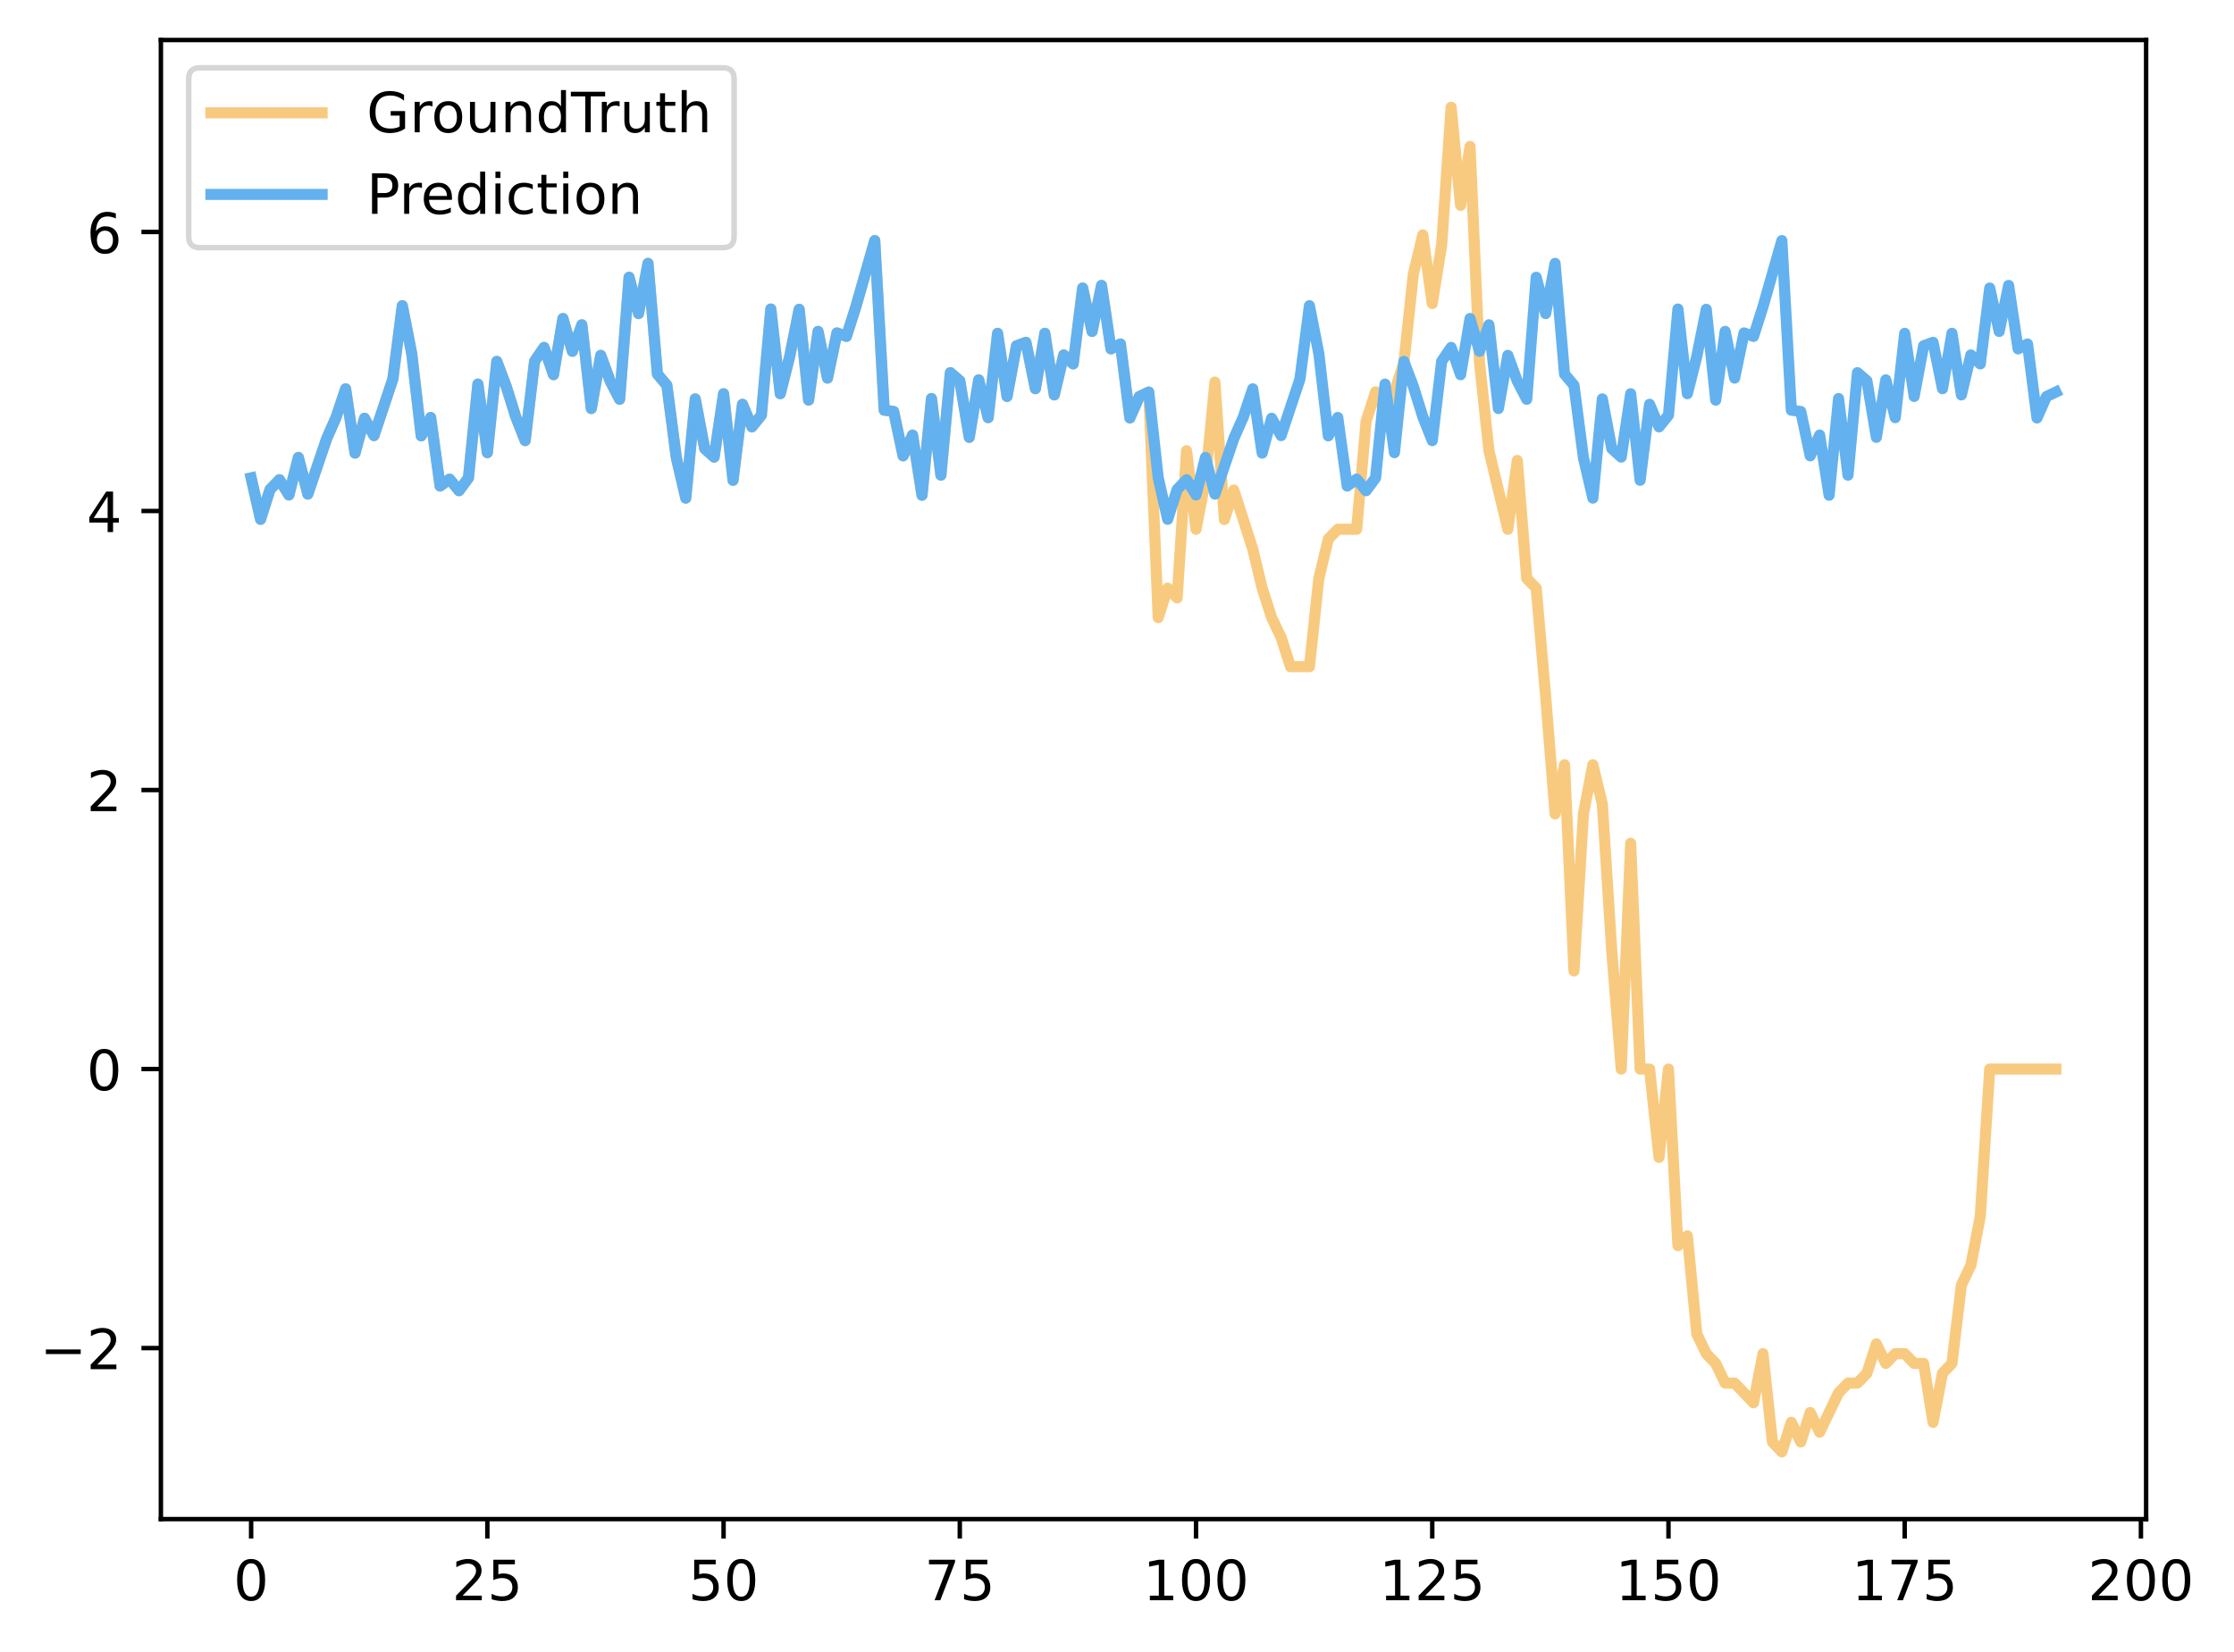
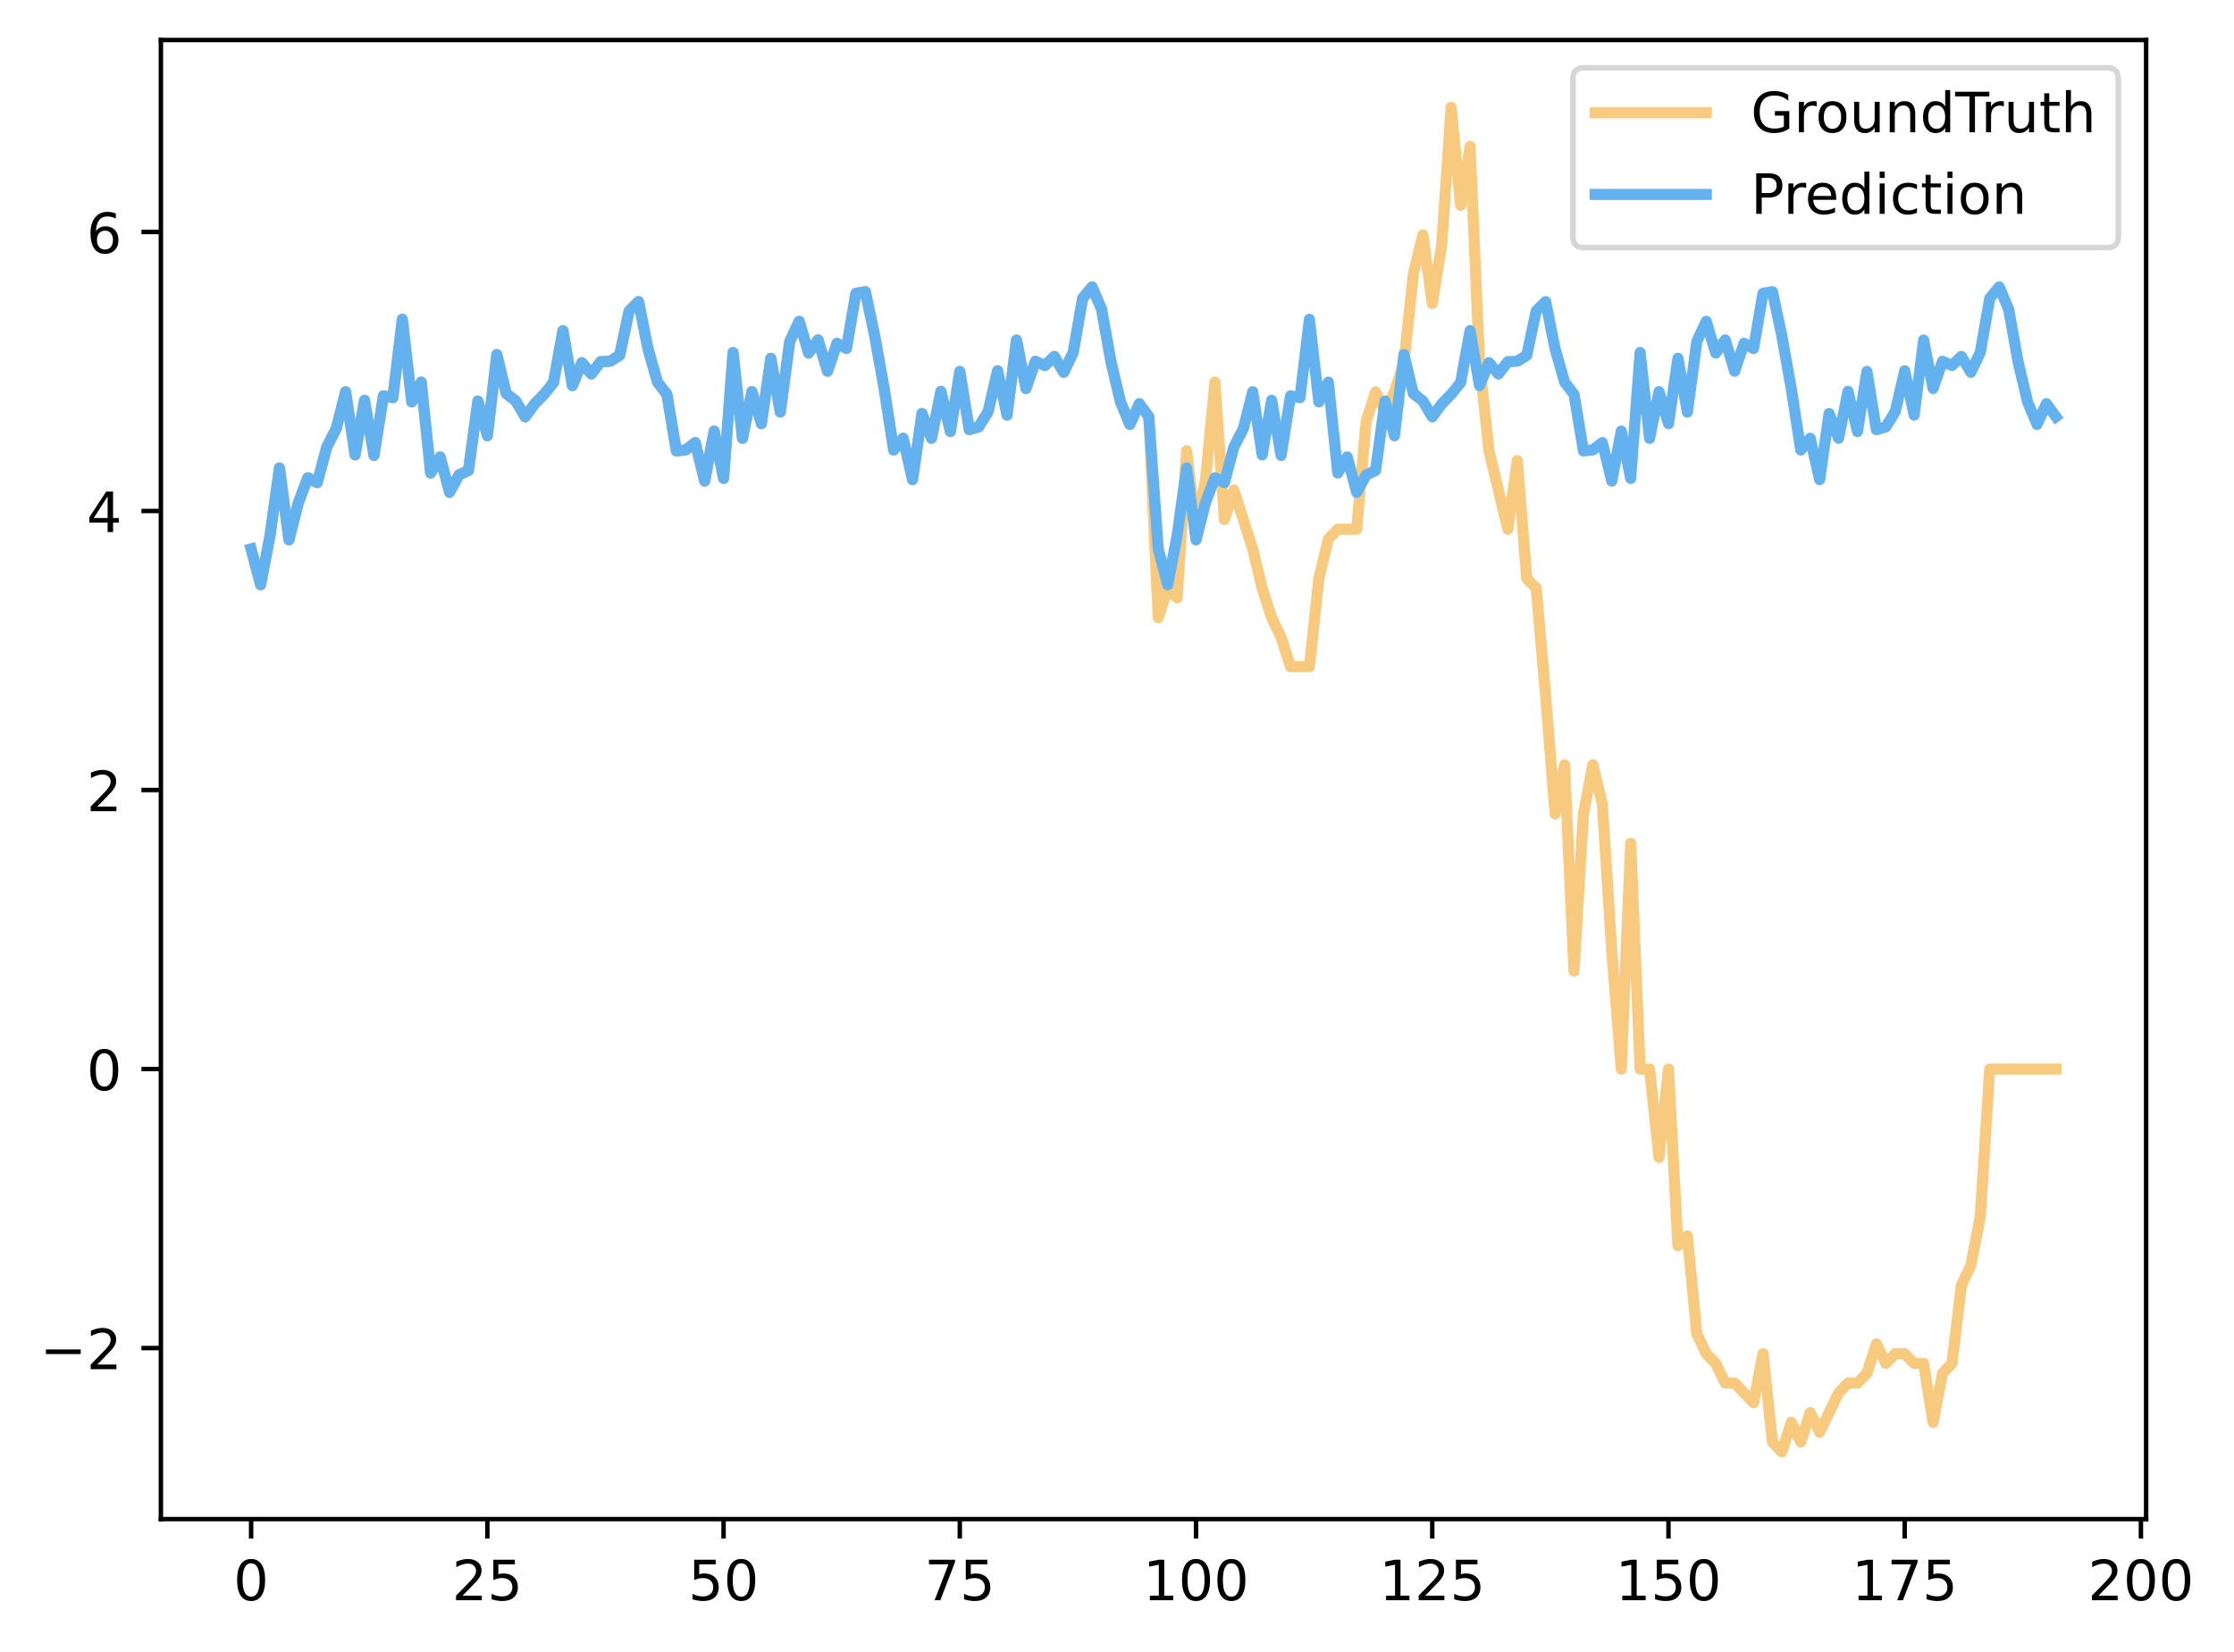
<svg xmlns="http://www.w3.org/2000/svg" xmlns:xlink="http://www.w3.org/1999/xlink" width="401.871pt" height="297.19pt" viewBox="0 0 401.871 297.19" version="1.1">
  <defs>
    <style type="text/css">*{stroke-linejoin: round; stroke-linecap: butt}</style>
  </defs>
  <g id="figure_1">
    <g id="patch_1">
      <path d="M 0 297.19  L 401.871 297.19  L 401.871 0  L 0 0  z " style="fill: #ffffff" />
    </g>
    <g id="axes_1">
      <g id="patch_2">
        <path d="M 28.942 273.312  L 386.062 273.312  L 386.062 7.2  L 28.942 7.2  z " style="fill: #ffffff" />
      </g>
      <g id="matplotlib.axis_1">
        <g id="xtick_1">
          <g id="line2d_1">
            <defs>
-               <path id="m6f497cab72" d="M 0 0  L 0 3.5  " style="stroke: #000000; stroke-width: 0.8" />
+               <path id="m00655c5b03" d="M 0 0  L 0 3.5  " style="stroke: #000000; stroke-width: 0.8" />
            </defs>
            <g>
-               <use xlink:href="#m6f497cab72" x="45.175" y="273.312" style="stroke: #000000; stroke-width: 0.8" />
+               <use xlink:href="#m00655c5b03" x="45.175" y="273.312" style="stroke: #000000; stroke-width: 0.8" />
            </g>
          </g>
          <g id="text_1">
            <g transform="translate(41.99367 287.9104) scale(0.1 -0.1)">
              <defs>
                <path id="DejaVuSans-30" d="M 2034 4250  Q 1547 4250 1301 3770  Q 1056 3291 1056 2328  Q 1056 1369 1301 889  Q 1547 409 2034 409  Q 2525 409 2770 889  Q 3016 1369 3016 2328  Q 3016 3291 2770 3770  Q 2525 4250 2034 4250  z M 2034 4750  Q 2819 4750 3233 4129  Q 3647 3509 3647 2328  Q 3647 1150 3233 529  Q 2819 -91 2034 -91  Q 1250 -91 836 529  Q 422 1150 422 2328  Q 422 3509 836 4129  Q 1250 4750 2034 4750  z " transform="scale(0.015625)" />
              </defs>
              <use xlink:href="#DejaVuSans-30" />
            </g>
          </g>
        </g>
        <g id="xtick_2">
          <g id="line2d_2">
            <g>
-               <use xlink:href="#m6f497cab72" x="87.669" y="273.312" style="stroke: #000000; stroke-width: 0.8" />
+               <use xlink:href="#m00655c5b03" x="87.669" y="273.312" style="stroke: #000000; stroke-width: 0.8" />
            </g>
          </g>
          <g id="text_2">
            <g transform="translate(81.30647 287.9104) scale(0.1 -0.1)">
              <defs>
                <path id="DejaVuSans-32" d="M 1228 531  L 3431 531  L 3431 0  L 469 0  L 469 531  Q 828 903 1448 1529  Q 2069 2156 2228 2338  Q 2531 2678 2651 2914  Q 2772 3150 2772 3378  Q 2772 3750 2511 3984  Q 2250 4219 1831 4219  Q 1534 4219 1204 4116  Q 875 4013 500 3803  L 500 4441  Q 881 4594 1212 4672  Q 1544 4750 1819 4750  Q 2544 4750 2975 4387  Q 3406 4025 3406 3419  Q 3406 3131 3298 2873  Q 3191 2616 2906 2266  Q 2828 2175 2409 1742  Q 1991 1309 1228 531  z " transform="scale(0.015625)" />
                <path id="DejaVuSans-35" d="M 691 4666  L 3169 4666  L 3169 4134  L 1269 4134  L 1269 2991  Q 1406 3038 1543 3061  Q 1681 3084 1819 3084  Q 2600 3084 3056 2656  Q 3513 2228 3513 1497  Q 3513 744 3044 326  Q 2575 -91 1722 -91  Q 1428 -91 1123 -41  Q 819 9 494 109  L 494 744  Q 775 591 1075 516  Q 1375 441 1709 441  Q 2250 441 2565 725  Q 2881 1009 2881 1497  Q 2881 1984 2565 2268  Q 2250 2553 1709 2553  Q 1456 2553 1204 2497  Q 953 2441 691 2322  L 691 4666  z " transform="scale(0.015625)" />
              </defs>
              <use xlink:href="#DejaVuSans-32" />
              <use xlink:href="#DejaVuSans-35" x="63.623" />
            </g>
          </g>
        </g>
        <g id="xtick_3">
          <g id="line2d_3">
            <g>
-               <use xlink:href="#m6f497cab72" x="130.163" y="273.312" style="stroke: #000000; stroke-width: 0.8" />
+               <use xlink:href="#m00655c5b03" x="130.163" y="273.312" style="stroke: #000000; stroke-width: 0.8" />
            </g>
          </g>
          <g id="text_3">
            <g transform="translate(123.8005 287.9104) scale(0.1 -0.1)">
              <use xlink:href="#DejaVuSans-35" />
              <use xlink:href="#DejaVuSans-30" x="63.623" />
            </g>
          </g>
        </g>
        <g id="xtick_4">
          <g id="line2d_4">
            <g>
-               <use xlink:href="#m6f497cab72" x="172.657" y="273.312" style="stroke: #000000; stroke-width: 0.8" />
+               <use xlink:href="#m00655c5b03" x="172.657" y="273.312" style="stroke: #000000; stroke-width: 0.8" />
            </g>
          </g>
          <g id="text_4">
            <g transform="translate(166.2946 287.9104) scale(0.1 -0.1)">
              <defs>
                <path id="DejaVuSans-37" d="M 525 4666  L 3525 4666  L 3525 4397  L 1831 0  L 1172 0  L 2766 4134  L 525 4134  L 525 4666  z " transform="scale(0.015625)" />
              </defs>
              <use xlink:href="#DejaVuSans-37" />
              <use xlink:href="#DejaVuSans-35" x="63.623" />
            </g>
          </g>
        </g>
        <g id="xtick_5">
          <g id="line2d_5">
            <g>
-               <use xlink:href="#m6f497cab72" x="215.151" y="273.312" style="stroke: #000000; stroke-width: 0.8" />
+               <use xlink:href="#m00655c5b03" x="215.151" y="273.312" style="stroke: #000000; stroke-width: 0.8" />
            </g>
          </g>
          <g id="text_5">
            <g transform="translate(205.6074 287.9104) scale(0.1 -0.1)">
              <defs>
                <path id="DejaVuSans-31" d="M 794 531  L 1825 531  L 1825 4091  L 703 3866  L 703 4441  L 1819 4666  L 2450 4666  L 2450 531  L 3481 531  L 3481 0  L 794 0  L 794 531  z " transform="scale(0.015625)" />
              </defs>
              <use xlink:href="#DejaVuSans-31" />
              <use xlink:href="#DejaVuSans-30" x="63.623" />
              <use xlink:href="#DejaVuSans-30" x="127.246" />
            </g>
          </g>
        </g>
        <g id="xtick_6">
          <g id="line2d_6">
            <g>
-               <use xlink:href="#m6f497cab72" x="257.645" y="273.312" style="stroke: #000000; stroke-width: 0.8" />
+               <use xlink:href="#m00655c5b03" x="257.645" y="273.312" style="stroke: #000000; stroke-width: 0.8" />
            </g>
          </g>
          <g id="text_6">
            <g transform="translate(248.1014 287.9104) scale(0.1 -0.1)">
              <use xlink:href="#DejaVuSans-31" />
              <use xlink:href="#DejaVuSans-32" x="63.623" />
              <use xlink:href="#DejaVuSans-35" x="127.246" />
            </g>
          </g>
        </g>
        <g id="xtick_7">
          <g id="line2d_7">
            <g>
-               <use xlink:href="#m6f497cab72" x="300.139" y="273.312" style="stroke: #000000; stroke-width: 0.8" />
+               <use xlink:href="#m00655c5b03" x="300.139" y="273.312" style="stroke: #000000; stroke-width: 0.8" />
            </g>
          </g>
          <g id="text_7">
            <g transform="translate(290.5955 287.9104) scale(0.1 -0.1)">
              <use xlink:href="#DejaVuSans-31" />
              <use xlink:href="#DejaVuSans-35" x="63.623" />
              <use xlink:href="#DejaVuSans-30" x="127.246" />
            </g>
          </g>
        </g>
        <g id="xtick_8">
          <g id="line2d_8">
            <g>
-               <use xlink:href="#m6f497cab72" x="342.633" y="273.312" style="stroke: #000000; stroke-width: 0.8" />
+               <use xlink:href="#m00655c5b03" x="342.633" y="273.312" style="stroke: #000000; stroke-width: 0.8" />
            </g>
          </g>
          <g id="text_8">
            <g transform="translate(333.0895 287.9104) scale(0.1 -0.1)">
              <use xlink:href="#DejaVuSans-31" />
              <use xlink:href="#DejaVuSans-37" x="63.623" />
              <use xlink:href="#DejaVuSans-35" x="127.246" />
            </g>
          </g>
        </g>
        <g id="xtick_9">
          <g id="line2d_9">
            <g>
-               <use xlink:href="#m6f497cab72" x="385.127" y="273.312" style="stroke: #000000; stroke-width: 0.8" />
+               <use xlink:href="#m00655c5b03" x="385.127" y="273.312" style="stroke: #000000; stroke-width: 0.8" />
            </g>
          </g>
          <g id="text_9">
            <g transform="translate(375.5836 287.9104) scale(0.1 -0.1)">
              <use xlink:href="#DejaVuSans-32" />
              <use xlink:href="#DejaVuSans-30" x="63.623" />
              <use xlink:href="#DejaVuSans-30" x="127.246" />
            </g>
          </g>
        </g>
      </g>
      <g id="matplotlib.axis_2">
        <g id="ytick_1">
          <g id="line2d_10">
            <defs>
-               <path id="m48ace18fbe" d="M 0 0  L -3.5 0  " style="stroke: #000000; stroke-width: 0.8" />
+               <path id="m50c1788813" d="M 0 0  L -3.5 0  " style="stroke: #000000; stroke-width: 0.8" />
            </defs>
            <g>
-               <use xlink:href="#m48ace18fbe" x="28.942" y="242.541" style="stroke: #000000; stroke-width: 0.8" />
+               <use xlink:href="#m50c1788813" x="28.942" y="242.541" style="stroke: #000000; stroke-width: 0.8" />
            </g>
          </g>
          <g id="text_10">
            <g transform="translate(7.2 246.3404) scale(0.1 -0.1)">
              <defs>
                <path id="DejaVuSans-2212" d="M 678 2272  L 4684 2272  L 4684 1741  L 678 1741  L 678 2272  z " transform="scale(0.015625)" />
              </defs>
              <use xlink:href="#DejaVuSans-2212" />
              <use xlink:href="#DejaVuSans-32" x="83.789" />
            </g>
          </g>
        </g>
        <g id="ytick_2">
          <g id="line2d_11">
            <g>
-               <use xlink:href="#m48ace18fbe" x="28.942" y="192.34" style="stroke: #000000; stroke-width: 0.8" />
+               <use xlink:href="#m50c1788813" x="28.942" y="192.34" style="stroke: #000000; stroke-width: 0.8" />
            </g>
          </g>
          <g id="text_11">
            <g transform="translate(15.57969 196.1391) scale(0.1 -0.1)">
              <use xlink:href="#DejaVuSans-30" />
            </g>
          </g>
        </g>
        <g id="ytick_3">
          <g id="line2d_12">
            <g>
-               <use xlink:href="#m48ace18fbe" x="28.942" y="142.139" style="stroke: #000000; stroke-width: 0.8" />
+               <use xlink:href="#m50c1788813" x="28.942" y="142.139" style="stroke: #000000; stroke-width: 0.8" />
            </g>
          </g>
          <g id="text_12">
            <g transform="translate(15.57969 145.9378) scale(0.1 -0.1)">
              <use xlink:href="#DejaVuSans-32" />
            </g>
          </g>
        </g>
        <g id="ytick_4">
          <g id="line2d_13">
            <g>
-               <use xlink:href="#m48ace18fbe" x="28.942" y="91.937" style="stroke: #000000; stroke-width: 0.8" />
+               <use xlink:href="#m50c1788813" x="28.942" y="91.937" style="stroke: #000000; stroke-width: 0.8" />
            </g>
          </g>
          <g id="text_13">
            <g transform="translate(15.57969 95.73647) scale(0.1 -0.1)">
              <defs>
                <path id="DejaVuSans-34" d="M 2419 4116  L 825 1625  L 2419 1625  L 2419 4116  z M 2253 4666  L 3047 4666  L 3047 1625  L 3713 1625  L 3713 1100  L 3047 1100  L 3047 0  L 2419 0  L 2419 1100  L 313 1100  L 313 1709  L 2253 4666  z " transform="scale(0.015625)" />
              </defs>
              <use xlink:href="#DejaVuSans-34" />
            </g>
          </g>
        </g>
        <g id="ytick_5">
          <g id="line2d_14">
            <g>
-               <use xlink:href="#m48ace18fbe" x="28.942" y="41.736" style="stroke: #000000; stroke-width: 0.8" />
+               <use xlink:href="#m50c1788813" x="28.942" y="41.736" style="stroke: #000000; stroke-width: 0.8" />
            </g>
          </g>
          <g id="text_14">
            <g transform="translate(15.57969 45.53518) scale(0.1 -0.1)">
              <defs>
                <path id="DejaVuSans-36" d="M 2113 2584  Q 1688 2584 1439 2293  Q 1191 2003 1191 1497  Q 1191 994 1439 701  Q 1688 409 2113 409  Q 2538 409 2786 701  Q 3034 994 3034 1497  Q 3034 2003 2786 2293  Q 2538 2584 2113 2584  z M 3366 4563  L 3366 3988  Q 3128 4100 2886 4159  Q 2644 4219 2406 4219  Q 1781 4219 1451 3797  Q 1122 3375 1075 2522  Q 1259 2794 1537 2939  Q 1816 3084 2150 3084  Q 2853 3084 3261 2657  Q 3669 2231 3669 1497  Q 3669 778 3244 343  Q 2819 -91 2113 -91  Q 1303 -91 875 529  Q 447 1150 447 2328  Q 447 3434 972 4092  Q 1497 4750 2381 4750  Q 2619 4750 2861 4703  Q 3103 4656 3366 4563  z " transform="scale(0.015625)" />
              </defs>
              <use xlink:href="#DejaVuSans-36" />
            </g>
          </g>
        </g>
      </g>
      <g id="line2d_15">
-         <path d="M 45.175 85.984  L 46.875 93.432  L 48.574 88.067  L 50.274 86.309  L 51.974 89.051  L 53.674 82.302  L 55.373 88.894  L 58.773 78.898  L 60.473 75.047  L 62.173 69.959  L 63.872 81.52  L 65.572 75.253  L 67.272 78.37  L 70.671 68.189  L 72.371 54.999  L 74.071 63.651  L 75.771 78.418  L 77.47 75.112  L 79.17 87.442  L 80.87 86.198  L 82.57 88.283  L 84.269 85.979  L 85.969 69.108  L 87.669 81.441  L 89.369 65.023  L 91.068 69.533  L 92.768 74.969  L 94.468 79.273  L 96.168 64.995  L 97.868 62.512  L 99.567 67.415  L 101.267 57.305  L 102.967 63.208  L 104.667 58.437  L 106.366 73.499  L 108.066 63.939  L 109.766 68.564  L 111.466 71.837  L 113.165 49.886  L 114.865 56.415  L 116.565 47.388  L 118.265 67.304  L 119.964 69.325  L 121.664 82.352  L 123.364 89.619  L 125.064 71.769  L 126.763 80.703  L 128.463 82.237  L 130.163 70.846  L 131.863 86.411  L 133.563 72.746  L 135.262 76.8  L 136.962 74.695  L 138.662 55.6  L 140.362 70.83  L 142.061 64.11  L 143.761 55.65  L 145.461 71.987  L 147.161 59.626  L 148.86 68.025  L 150.56 59.9  L 152.26 60.527  L 153.96 55.191  L 157.359 43.287  L 159.059 73.795  L 160.759 74.032  L 162.458 82.013  L 164.158 78.278  L 165.858 89.097  L 167.558 71.707  L 169.258 85.485  L 170.957 67.055  L 172.657 68.517  L 174.357 78.684  L 176.057 68.344  L 177.756 75.144  L 179.456 59.974  L 181.156 71.322  L 182.856 62.22  L 184.555 61.594  L 186.255 69.93  L 187.955 59.971  L 189.655 71.05  L 191.354 63.862  L 193.054 65.472  L 194.754 51.825  L 196.454 59.632  L 198.153 51.356  L 199.853 62.769  L 201.553 61.892  L 203.253 75.199  L 204.953 71.351  L 206.652 70.541  L 208.352 111.114  L 210.052 105.818  L 211.752 107.575  L 213.451 81.094  L 215.151 95.225  L 216.851 86.39  L 218.551 68.744  L 220.25 93.468  L 221.95 88.172  L 225.35 98.765  L 227.049 105.818  L 228.749 111.114  L 230.449 114.653  L 232.149 119.95  L 235.548 119.95  L 237.248 104.061  L 238.948 96.982  L 240.648 95.225  L 244.047 95.225  L 245.747 75.798  L 247.447 70.501  L 249.146 74.041  L 250.846 70.501  L 252.546 65.205  L 254.246 49.316  L 255.945 42.263  L 257.645 54.613  L 259.345 44.02  L 261.045 19.296  L 262.744 36.942  L 264.444 26.349  L 266.144 65.205  L 267.844 81.094  L 271.243 95.225  L 272.943 82.851  L 274.643 104.061  L 276.343 105.818  L 278.042 125.246  L 279.742 146.431  L 281.442 137.595  L 283.142 174.694  L 284.841 146.431  L 286.541 137.595  L 288.241 144.674  L 289.941 171.155  L 291.64 192.34  L 293.34 151.727  L 295.04 192.34  L 296.74 192.34  L 298.439 208.229  L 300.139 192.34  L 301.839 224.117  L 303.539 222.36  L 305.239 240.006  L 306.938 243.545  L 308.638 245.302  L 310.338 248.841  L 312.038 248.841  L 315.437 252.381  L 317.137 243.545  L 318.837 259.434  L 320.536 261.216  L 322.236 255.895  L 323.936 259.434  L 325.636 254.138  L 327.335 257.677  L 330.735 250.598  L 332.435 248.841  L 334.134 248.841  L 335.834 247.084  L 337.534 241.788  L 339.234 245.302  L 340.934 243.545  L 342.633 243.545  L 344.333 245.302  L 346.033 245.302  L 347.733 255.895  L 349.432 247.084  L 351.132 245.302  L 352.832 231.196  L 354.532 227.656  L 356.231 218.821  L 357.931 192.34  L 369.829 192.34  L 369.829 192.34  " clip-path="url(#p77fbffac2d)" style="fill: none; stroke: #f8ca7f; stroke-width: 2; stroke-linecap: square" />
+         <path d="M 45.175 98.775  L 46.875 105.208  L 48.574 96.323  L 50.274 84.199  L 51.974 97.134  L 53.674 90.435  L 55.373 85.95  L 57.073 86.838  L 58.773 80.447  L 60.473 77.14  L 62.173 70.479  L 63.872 81.845  L 65.572 72.024  L 67.272 81.941  L 68.972 71.221  L 70.671 71.545  L 72.371 57.445  L 74.071 72.307  L 75.771 68.751  L 77.47 85.108  L 79.17 82.206  L 80.87 88.571  L 82.57 85.452  L 84.269 84.645  L 85.969 72.16  L 87.669 78.399  L 89.369 63.788  L 91.068 70.825  L 92.768 72.113  L 94.468 74.996  L 96.168 72.675  L 97.868 70.941  L 99.567 68.836  L 101.267 59.495  L 102.967 69.378  L 104.667 65.251  L 106.366 67.291  L 108.066 65.07  L 109.766 64.991  L 111.466 63.915  L 113.165 55.948  L 114.865 54.27  L 116.565 62.757  L 118.265 68.727  L 119.964 70.941  L 121.664 81.128  L 123.364 80.941  L 125.064 79.633  L 126.763 86.553  L 128.463 77.561  L 130.163 86.077  L 131.863 63.424  L 133.563 78.867  L 135.262 70.455  L 136.962 76.226  L 138.662 64.46  L 140.362 74.138  L 142.061 61.43  L 143.761 57.812  L 145.461 63.518  L 147.161 61.147  L 148.86 66.791  L 150.56 61.768  L 152.26 62.705  L 153.96 52.779  L 155.659 52.472  L 157.359 60.469  L 159.059 69.98  L 160.759 80.962  L 162.458 78.842  L 164.158 86.293  L 165.858 74.4  L 167.558 78.846  L 169.258 70.411  L 170.957 77.639  L 172.657 66.833  L 174.357 77.301  L 176.057 76.795  L 177.756 74.051  L 179.456 66.709  L 181.156 74.677  L 182.856 61.181  L 184.555 69.891  L 186.255 65.007  L 187.955 65.76  L 189.655 64.123  L 191.354 66.984  L 193.054 63.407  L 194.754 53.675  L 196.454 51.616  L 198.153 55.629  L 199.853 65.094  L 201.553 72.298  L 203.253 76.356  L 204.953 72.632  L 206.652 74.971  L 208.352 111.114  L 210.052 105.818  L 211.752 107.575  L 213.451 81.094  L 215.151 95.225  L 216.851 86.39  L 218.551 68.744  L 220.25 93.468  L 221.95 88.172  L 225.35 98.765  L 227.049 105.818  L 228.749 111.114  L 230.449 114.653  L 232.149 119.95  L 235.548 119.95  L 237.248 104.061  L 238.948 96.982  L 240.648 95.225  L 244.047 95.225  L 245.747 75.798  L 247.447 70.501  L 249.146 74.041  L 250.846 70.501  L 252.546 65.205  L 254.246 49.316  L 255.945 42.263  L 257.645 54.613  L 259.345 44.02  L 261.045 19.296  L 262.744 36.942  L 264.444 26.349  L 266.144 65.205  L 267.844 81.094  L 271.243 95.225  L 272.943 82.851  L 274.643 104.061  L 276.343 105.818  L 278.042 125.246  L 279.742 146.431  L 281.442 137.595  L 283.142 174.694  L 284.841 146.431  L 286.541 137.595  L 288.241 144.674  L 289.941 171.155  L 291.64 192.34  L 293.34 151.727  L 295.04 192.34  L 296.74 192.34  L 298.439 208.229  L 300.139 192.34  L 301.839 224.117  L 303.539 222.36  L 305.239 240.006  L 306.938 243.545  L 308.638 245.302  L 310.338 248.841  L 312.038 248.841  L 315.437 252.381  L 317.137 243.545  L 318.837 259.434  L 320.536 261.216  L 322.236 255.895  L 323.936 259.434  L 325.636 254.138  L 327.335 257.677  L 330.735 250.598  L 332.435 248.841  L 334.134 248.841  L 335.834 247.084  L 337.534 241.788  L 339.234 245.302  L 340.934 243.545  L 342.633 243.545  L 344.333 245.302  L 346.033 245.302  L 347.733 255.895  L 349.432 247.084  L 351.132 245.302  L 352.832 231.196  L 354.532 227.656  L 356.231 218.821  L 357.931 192.34  L 369.829 192.34  L 369.829 192.34  " clip-path="url(#p006651707a)" style="fill: none; stroke: #f8ca7f; stroke-width: 2; stroke-linecap: square" />
      </g>
      <g id="line2d_16">
-         <path d="M 45.175 85.984  L 46.875 93.432  L 48.574 88.067  L 50.274 86.309  L 51.974 89.051  L 53.674 82.302  L 55.373 88.894  L 58.773 78.898  L 60.473 75.047  L 62.173 69.959  L 63.872 81.52  L 65.572 75.253  L 67.272 78.37  L 70.671 68.189  L 72.371 54.999  L 74.071 63.651  L 75.771 78.418  L 77.47 75.112  L 79.17 87.442  L 80.87 86.198  L 82.57 88.283  L 84.269 85.979  L 85.969 69.108  L 87.669 81.441  L 89.369 65.023  L 91.068 69.533  L 92.768 74.969  L 94.468 79.273  L 96.168 64.995  L 97.868 62.512  L 99.567 67.415  L 101.267 57.305  L 102.967 63.208  L 104.667 58.437  L 106.366 73.499  L 108.066 63.939  L 109.766 68.564  L 111.466 71.837  L 113.165 49.886  L 114.865 56.415  L 116.565 47.388  L 118.265 67.304  L 119.964 69.325  L 121.664 82.352  L 123.364 89.619  L 125.064 71.769  L 126.763 80.703  L 128.463 82.237  L 130.163 70.846  L 131.863 86.411  L 133.563 72.746  L 135.262 76.8  L 136.962 74.695  L 138.662 55.6  L 140.362 70.83  L 142.061 64.11  L 143.761 55.65  L 145.461 71.987  L 147.161 59.626  L 148.86 68.025  L 150.56 59.9  L 152.26 60.527  L 153.96 55.191  L 157.359 43.287  L 159.059 73.795  L 160.759 74.032  L 162.458 82.013  L 164.158 78.278  L 165.858 89.097  L 167.558 71.707  L 169.258 85.485  L 170.957 67.055  L 172.657 68.517  L 174.357 78.684  L 176.057 68.344  L 177.756 75.144  L 179.456 59.974  L 181.156 71.322  L 182.856 62.22  L 184.555 61.594  L 186.255 69.93  L 187.955 59.971  L 189.655 71.05  L 191.354 63.862  L 193.054 65.472  L 194.754 51.825  L 196.454 59.632  L 198.153 51.356  L 199.853 62.769  L 201.553 61.892  L 203.253 75.199  L 204.953 71.351  L 206.652 70.541  L 208.352 85.984  L 210.052 93.432  L 211.752 88.067  L 213.451 86.309  L 215.151 89.051  L 216.851 82.302  L 218.551 88.894  L 221.95 78.898  L 223.65 75.047  L 225.35 69.959  L 227.049 81.52  L 228.749 75.253  L 230.449 78.37  L 233.848 68.189  L 235.548 54.999  L 237.248 63.651  L 238.948 78.418  L 240.648 75.112  L 242.347 87.442  L 244.047 86.198  L 245.747 88.283  L 247.447 85.979  L 249.146 69.108  L 250.846 81.441  L 252.546 65.023  L 254.246 69.533  L 255.945 74.969  L 257.645 79.273  L 259.345 64.995  L 261.045 62.512  L 262.744 67.415  L 264.444 57.305  L 266.144 63.208  L 267.844 58.437  L 269.544 73.499  L 271.243 63.939  L 272.943 68.564  L 274.643 71.837  L 276.343 49.886  L 278.042 56.415  L 279.742 47.388  L 281.442 67.304  L 283.142 69.325  L 284.841 82.352  L 286.541 89.619  L 288.241 71.769  L 289.941 80.703  L 291.64 82.237  L 293.34 70.846  L 295.04 86.411  L 296.74 72.746  L 298.439 76.8  L 300.139 74.695  L 301.839 55.6  L 303.539 70.83  L 305.239 64.11  L 306.938 55.65  L 308.638 71.987  L 310.338 59.626  L 312.038 68.025  L 313.737 59.9  L 315.437 60.527  L 317.137 55.191  L 320.536 43.287  L 322.236 73.795  L 323.936 74.032  L 325.636 82.013  L 327.335 78.278  L 329.035 89.097  L 330.735 71.707  L 332.435 85.485  L 334.134 67.055  L 335.834 68.517  L 337.534 78.684  L 339.234 68.344  L 340.934 75.144  L 342.633 59.974  L 344.333 71.322  L 346.033 62.22  L 347.733 61.594  L 349.432 69.93  L 351.132 59.971  L 352.832 71.05  L 354.532 63.862  L 356.231 65.472  L 357.931 51.825  L 359.631 59.632  L 361.331 51.356  L 363.03 62.769  L 364.73 61.892  L 366.43 75.199  L 368.13 71.351  L 369.829 70.541  L 369.829 70.541  " clip-path="url(#p77fbffac2d)" style="fill: none; stroke: #63b1ee; stroke-width: 2; stroke-linecap: square" />
+         <path d="M 45.175 98.775  L 46.875 105.208  L 48.574 96.323  L 50.274 84.199  L 51.974 97.134  L 53.674 90.435  L 55.373 85.95  L 57.073 86.838  L 58.773 80.447  L 60.473 77.14  L 62.173 70.479  L 63.872 81.845  L 65.572 72.024  L 67.272 81.941  L 68.972 71.221  L 70.671 71.545  L 72.371 57.445  L 74.071 72.307  L 75.771 68.751  L 77.47 85.108  L 79.17 82.206  L 80.87 88.571  L 82.57 85.452  L 84.269 84.645  L 85.969 72.16  L 87.669 78.399  L 89.369 63.788  L 91.068 70.825  L 92.768 72.113  L 94.468 74.996  L 96.168 72.675  L 97.868 70.941  L 99.567 68.836  L 101.267 59.495  L 102.967 69.378  L 104.667 65.251  L 106.366 67.291  L 108.066 65.07  L 109.766 64.991  L 111.466 63.915  L 113.165 55.948  L 114.865 54.27  L 116.565 62.757  L 118.265 68.727  L 119.964 70.941  L 121.664 81.128  L 123.364 80.941  L 125.064 79.633  L 126.763 86.553  L 128.463 77.561  L 130.163 86.077  L 131.863 63.424  L 133.563 78.867  L 135.262 70.455  L 136.962 76.226  L 138.662 64.46  L 140.362 74.138  L 142.061 61.43  L 143.761 57.812  L 145.461 63.518  L 147.161 61.147  L 148.86 66.791  L 150.56 61.768  L 152.26 62.705  L 153.96 52.779  L 155.659 52.472  L 157.359 60.469  L 159.059 69.98  L 160.759 80.962  L 162.458 78.842  L 164.158 86.293  L 165.858 74.4  L 167.558 78.846  L 169.258 70.411  L 170.957 77.639  L 172.657 66.833  L 174.357 77.301  L 176.057 76.795  L 177.756 74.051  L 179.456 66.709  L 181.156 74.677  L 182.856 61.181  L 184.555 69.891  L 186.255 65.007  L 187.955 65.76  L 189.655 64.123  L 191.354 66.984  L 193.054 63.407  L 194.754 53.675  L 196.454 51.616  L 198.153 55.629  L 199.853 65.094  L 201.553 72.298  L 203.253 76.356  L 204.953 72.632  L 206.652 74.971  L 208.352 98.775  L 210.052 105.208  L 211.752 96.323  L 213.451 84.199  L 215.151 97.134  L 216.851 90.435  L 218.551 85.95  L 220.25 86.838  L 221.95 80.447  L 223.65 77.14  L 225.35 70.479  L 227.049 81.845  L 228.749 72.024  L 230.449 81.941  L 232.149 71.221  L 233.848 71.545  L 235.548 57.445  L 237.248 72.307  L 238.948 68.751  L 240.648 85.108  L 242.347 82.206  L 244.047 88.571  L 245.747 85.452  L 247.447 84.645  L 249.146 72.16  L 250.846 78.399  L 252.546 63.788  L 254.246 70.825  L 255.945 72.113  L 257.645 74.996  L 259.345 72.675  L 261.045 70.941  L 262.744 68.836  L 264.444 59.495  L 266.144 69.378  L 267.844 65.251  L 269.544 67.291  L 271.243 65.07  L 272.943 64.991  L 274.643 63.915  L 276.343 55.948  L 278.042 54.27  L 279.742 62.757  L 281.442 68.727  L 283.142 70.941  L 284.841 81.128  L 286.541 80.941  L 288.241 79.633  L 289.941 86.553  L 291.64 77.561  L 293.34 86.077  L 295.04 63.424  L 296.74 78.867  L 298.439 70.455  L 300.139 76.226  L 301.839 64.46  L 303.539 74.138  L 305.239 61.43  L 306.938 57.812  L 308.638 63.518  L 310.338 61.147  L 312.038 66.791  L 313.737 61.768  L 315.437 62.705  L 317.137 52.779  L 318.837 52.472  L 320.536 60.469  L 322.236 69.98  L 323.936 80.962  L 325.636 78.842  L 327.335 86.293  L 329.035 74.4  L 330.735 78.846  L 332.435 70.411  L 334.134 77.639  L 335.834 66.833  L 337.534 77.301  L 339.234 76.795  L 340.934 74.051  L 342.633 66.709  L 344.333 74.677  L 346.033 61.181  L 347.733 69.891  L 349.432 65.007  L 351.132 65.76  L 352.832 64.123  L 354.532 66.984  L 356.231 63.407  L 357.931 53.675  L 359.631 51.616  L 361.331 55.629  L 363.03 65.094  L 364.73 72.298  L 366.43 76.356  L 368.13 72.632  L 369.829 74.971  L 369.829 74.971  " clip-path="url(#p006651707a)" style="fill: none; stroke: #63b1ee; stroke-width: 2; stroke-linecap: square" />
      </g>
      <g id="patch_3">
        <path d="M 28.942 273.312  L 28.942 7.2  " style="fill: none; stroke: #000000; stroke-width: 0.8; stroke-linejoin: miter; stroke-linecap: square" />
      </g>
      <g id="patch_4">
        <path d="M 386.062 273.312  L 386.062 7.2  " style="fill: none; stroke: #000000; stroke-width: 0.8; stroke-linejoin: miter; stroke-linecap: square" />
      </g>
      <g id="patch_5">
        <path d="M 28.942 273.312  L 386.062 273.312  " style="fill: none; stroke: #000000; stroke-width: 0.8; stroke-linejoin: miter; stroke-linecap: square" />
      </g>
      <g id="patch_6">
        <path d="M 28.942 7.2  L 386.062 7.2  " style="fill: none; stroke: #000000; stroke-width: 0.8; stroke-linejoin: miter; stroke-linecap: square" />
      </g>
      <g id="legend_1">
        <g id="patch_7">
-           <path d="M 35.942 44.556  L 130.058 44.556  Q 132.058 44.556 132.058 42.556  L 132.058 14.2  Q 132.058 12.2 130.058 12.2  L 35.942 12.2  Q 33.942 12.2 33.942 14.2  L 33.942 42.556  Q 33.942 44.556 35.942 44.556  z " style="fill: #ffffff; opacity: 0.8; stroke: #cccccc; stroke-linejoin: miter" />
+           <path d="M 284.947 44.556  L 379.062 44.556  Q 381.062 44.556 381.062 42.556  L 381.062 14.2  Q 381.062 12.2 379.062 12.2  L 284.947 12.2  Q 282.947 12.2 282.947 14.2  L 282.947 42.556  Q 282.947 44.556 284.947 44.556  z " style="fill: #ffffff; opacity: 0.8; stroke: #cccccc; stroke-linejoin: miter" />
        </g>
        <g id="line2d_17">
-           <path d="M 37.942 20.298  L 47.942 20.298  L 57.942 20.298  " style="fill: none; stroke: #f8ca7f; stroke-width: 2; stroke-linecap: square" />
+           <path d="M 286.947 20.298  L 296.947 20.298  L 306.947 20.298  " style="fill: none; stroke: #f8ca7f; stroke-width: 2; stroke-linecap: square" />
        </g>
        <g id="text_15">
-           <g transform="translate(65.94219 23.79844) scale(0.1 -0.1)">
+           <g transform="translate(314.9466 23.79844) scale(0.1 -0.1)">
            <defs>
              <path id="DejaVuSans-47" d="M 3809 666  L 3809 1919  L 2778 1919  L 2778 2438  L 4434 2438  L 4434 434  Q 4069 175 3628 42  Q 3188 -91 2688 -91  Q 1594 -91 976 548  Q 359 1188 359 2328  Q 359 3472 976 4111  Q 1594 4750 2688 4750  Q 3144 4750 3555 4637  Q 3966 4525 4313 4306  L 4313 3634  Q 3963 3931 3569 4081  Q 3175 4231 2741 4231  Q 1884 4231 1454 3753  Q 1025 3275 1025 2328  Q 1025 1384 1454 906  Q 1884 428 2741 428  Q 3075 428 3337 486  Q 3600 544 3809 666  z " transform="scale(0.015625)" />
              <path id="DejaVuSans-72" d="M 2631 2963  Q 2534 3019 2420 3045  Q 2306 3072 2169 3072  Q 1681 3072 1420 2755  Q 1159 2438 1159 1844  L 1159 0  L 581 0  L 581 3500  L 1159 3500  L 1159 2956  Q 1341 3275 1631 3429  Q 1922 3584 2338 3584  Q 2397 3584 2469 3576  Q 2541 3569 2628 3553  L 2631 2963  z " transform="scale(0.015625)" />
              <path id="DejaVuSans-6f" d="M 1959 3097  Q 1497 3097 1228 2736  Q 959 2375 959 1747  Q 959 1119 1226 758  Q 1494 397 1959 397  Q 2419 397 2687 759  Q 2956 1122 2956 1747  Q 2956 2369 2687 2733  Q 2419 3097 1959 3097  z M 1959 3584  Q 2709 3584 3137 3096  Q 3566 2609 3566 1747  Q 3566 888 3137 398  Q 2709 -91 1959 -91  Q 1206 -91 779 398  Q 353 888 353 1747  Q 353 2609 779 3096  Q 1206 3584 1959 3584  z " transform="scale(0.015625)" />
              <path id="DejaVuSans-75" d="M 544 1381  L 544 3500  L 1119 3500  L 1119 1403  Q 1119 906 1312 657  Q 1506 409 1894 409  Q 2359 409 2629 706  Q 2900 1003 2900 1516  L 2900 3500  L 3475 3500  L 3475 0  L 2900 0  L 2900 538  Q 2691 219 2414 64  Q 2138 -91 1772 -91  Q 1169 -91 856 284  Q 544 659 544 1381  z M 1991 3584  L 1991 3584  z " transform="scale(0.015625)" />
              <path id="DejaVuSans-6e" d="M 3513 2113  L 3513 0  L 2938 0  L 2938 2094  Q 2938 2591 2744 2837  Q 2550 3084 2163 3084  Q 1697 3084 1428 2787  Q 1159 2491 1159 1978  L 1159 0  L 581 0  L 581 3500  L 1159 3500  L 1159 2956  Q 1366 3272 1645 3428  Q 1925 3584 2291 3584  Q 2894 3584 3203 3211  Q 3513 2838 3513 2113  z " transform="scale(0.015625)" />
              <path id="DejaVuSans-64" d="M 2906 2969  L 2906 4863  L 3481 4863  L 3481 0  L 2906 0  L 2906 525  Q 2725 213 2448 61  Q 2172 -91 1784 -91  Q 1150 -91 751 415  Q 353 922 353 1747  Q 353 2572 751 3078  Q 1150 3584 1784 3584  Q 2172 3584 2448 3432  Q 2725 3281 2906 2969  z M 947 1747  Q 947 1113 1208 752  Q 1469 391 1925 391  Q 2381 391 2643 752  Q 2906 1113 2906 1747  Q 2906 2381 2643 2742  Q 2381 3103 1925 3103  Q 1469 3103 1208 2742  Q 947 2381 947 1747  z " transform="scale(0.015625)" />
              <path id="DejaVuSans-54" d="M -19 4666  L 3928 4666  L 3928 4134  L 2272 4134  L 2272 0  L 1638 0  L 1638 4134  L -19 4134  L -19 4666  z " transform="scale(0.015625)" />
              <path id="DejaVuSans-74" d="M 1172 4494  L 1172 3500  L 2356 3500  L 2356 3053  L 1172 3053  L 1172 1153  Q 1172 725 1289 603  Q 1406 481 1766 481  L 2356 481  L 2356 0  L 1766 0  Q 1100 0 847 248  Q 594 497 594 1153  L 594 3053  L 172 3053  L 172 3500  L 594 3500  L 594 4494  L 1172 4494  z " transform="scale(0.015625)" />
              <path id="DejaVuSans-68" d="M 3513 2113  L 3513 0  L 2938 0  L 2938 2094  Q 2938 2591 2744 2837  Q 2550 3084 2163 3084  Q 1697 3084 1428 2787  Q 1159 2491 1159 1978  L 1159 0  L 581 0  L 581 4863  L 1159 4863  L 1159 2956  Q 1366 3272 1645 3428  Q 1925 3584 2291 3584  Q 2894 3584 3203 3211  Q 3513 2838 3513 2113  z " transform="scale(0.015625)" />
            </defs>
            <use xlink:href="#DejaVuSans-47" />
            <use xlink:href="#DejaVuSans-72" x="77.49" />
            <use xlink:href="#DejaVuSans-6f" x="116.354" />
            <use xlink:href="#DejaVuSans-75" x="177.535" />
            <use xlink:href="#DejaVuSans-6e" x="240.914" />
            <use xlink:href="#DejaVuSans-64" x="304.293" />
            <use xlink:href="#DejaVuSans-54" x="367.77" />
            <use xlink:href="#DejaVuSans-72" x="414.104" />
            <use xlink:href="#DejaVuSans-75" x="455.217" />
            <use xlink:href="#DejaVuSans-74" x="518.596" />
            <use xlink:href="#DejaVuSans-68" x="557.805" />
          </g>
        </g>
        <g id="line2d_18">
-           <path d="M 37.942 34.977  L 47.942 34.977  L 57.942 34.977  " style="fill: none; stroke: #63b1ee; stroke-width: 2; stroke-linecap: square" />
+           <path d="M 286.947 34.977  L 296.947 34.977  L 306.947 34.977  " style="fill: none; stroke: #63b1ee; stroke-width: 2; stroke-linecap: square" />
        </g>
        <g id="text_16">
-           <g transform="translate(65.94219 38.47656) scale(0.1 -0.1)">
+           <g transform="translate(314.9466 38.47656) scale(0.1 -0.1)">
            <defs>
              <path id="DejaVuSans-50" d="M 1259 4147  L 1259 2394  L 2053 2394  Q 2494 2394 2734 2622  Q 2975 2850 2975 3272  Q 2975 3691 2734 3919  Q 2494 4147 2053 4147  L 1259 4147  z M 628 4666  L 2053 4666  Q 2838 4666 3239 4311  Q 3641 3956 3641 3272  Q 3641 2581 3239 2228  Q 2838 1875 2053 1875  L 1259 1875  L 1259 0  L 628 0  L 628 4666  z " transform="scale(0.015625)" />
              <path id="DejaVuSans-65" d="M 3597 1894  L 3597 1613  L 953 1613  Q 991 1019 1311 708  Q 1631 397 2203 397  Q 2534 397 2845 478  Q 3156 559 3463 722  L 3463 178  Q 3153 47 2828 -22  Q 2503 -91 2169 -91  Q 1331 -91 842 396  Q 353 884 353 1716  Q 353 2575 817 3079  Q 1281 3584 2069 3584  Q 2775 3584 3186 3129  Q 3597 2675 3597 1894  z M 3022 2063  Q 3016 2534 2758 2815  Q 2500 3097 2075 3097  Q 1594 3097 1305 2825  Q 1016 2553 972 2059  L 3022 2063  z " transform="scale(0.015625)" />
              <path id="DejaVuSans-69" d="M 603 3500  L 1178 3500  L 1178 0  L 603 0  L 603 3500  z M 603 4863  L 1178 4863  L 1178 4134  L 603 4134  L 603 4863  z " transform="scale(0.015625)" />
              <path id="DejaVuSans-63" d="M 3122 3366  L 3122 2828  Q 2878 2963 2633 3030  Q 2388 3097 2138 3097  Q 1578 3097 1268 2742  Q 959 2388 959 1747  Q 959 1106 1268 751  Q 1578 397 2138 397  Q 2388 397 2633 464  Q 2878 531 3122 666  L 3122 134  Q 2881 22 2623 -34  Q 2366 -91 2075 -91  Q 1284 -91 818 406  Q 353 903 353 1747  Q 353 2603 823 3093  Q 1294 3584 2113 3584  Q 2378 3584 2631 3529  Q 2884 3475 3122 3366  z " transform="scale(0.015625)" />
            </defs>
            <use xlink:href="#DejaVuSans-50" />
            <use xlink:href="#DejaVuSans-72" x="58.553" />
            <use xlink:href="#DejaVuSans-65" x="97.416" />
            <use xlink:href="#DejaVuSans-64" x="158.939" />
            <use xlink:href="#DejaVuSans-69" x="222.416" />
            <use xlink:href="#DejaVuSans-63" x="250.199" />
            <use xlink:href="#DejaVuSans-74" x="305.18" />
            <use xlink:href="#DejaVuSans-69" x="344.389" />
            <use xlink:href="#DejaVuSans-6f" x="372.172" />
            <use xlink:href="#DejaVuSans-6e" x="433.354" />
          </g>
        </g>
      </g>
    </g>
  </g>
  <defs>
-     <clipPath id="p77fbffac2d">
+     <clipPath id="p006651707a">
      <rect x="28.942" y="7.2" width="357.12" height="266.112" />
    </clipPath>
  </defs>
</svg>
